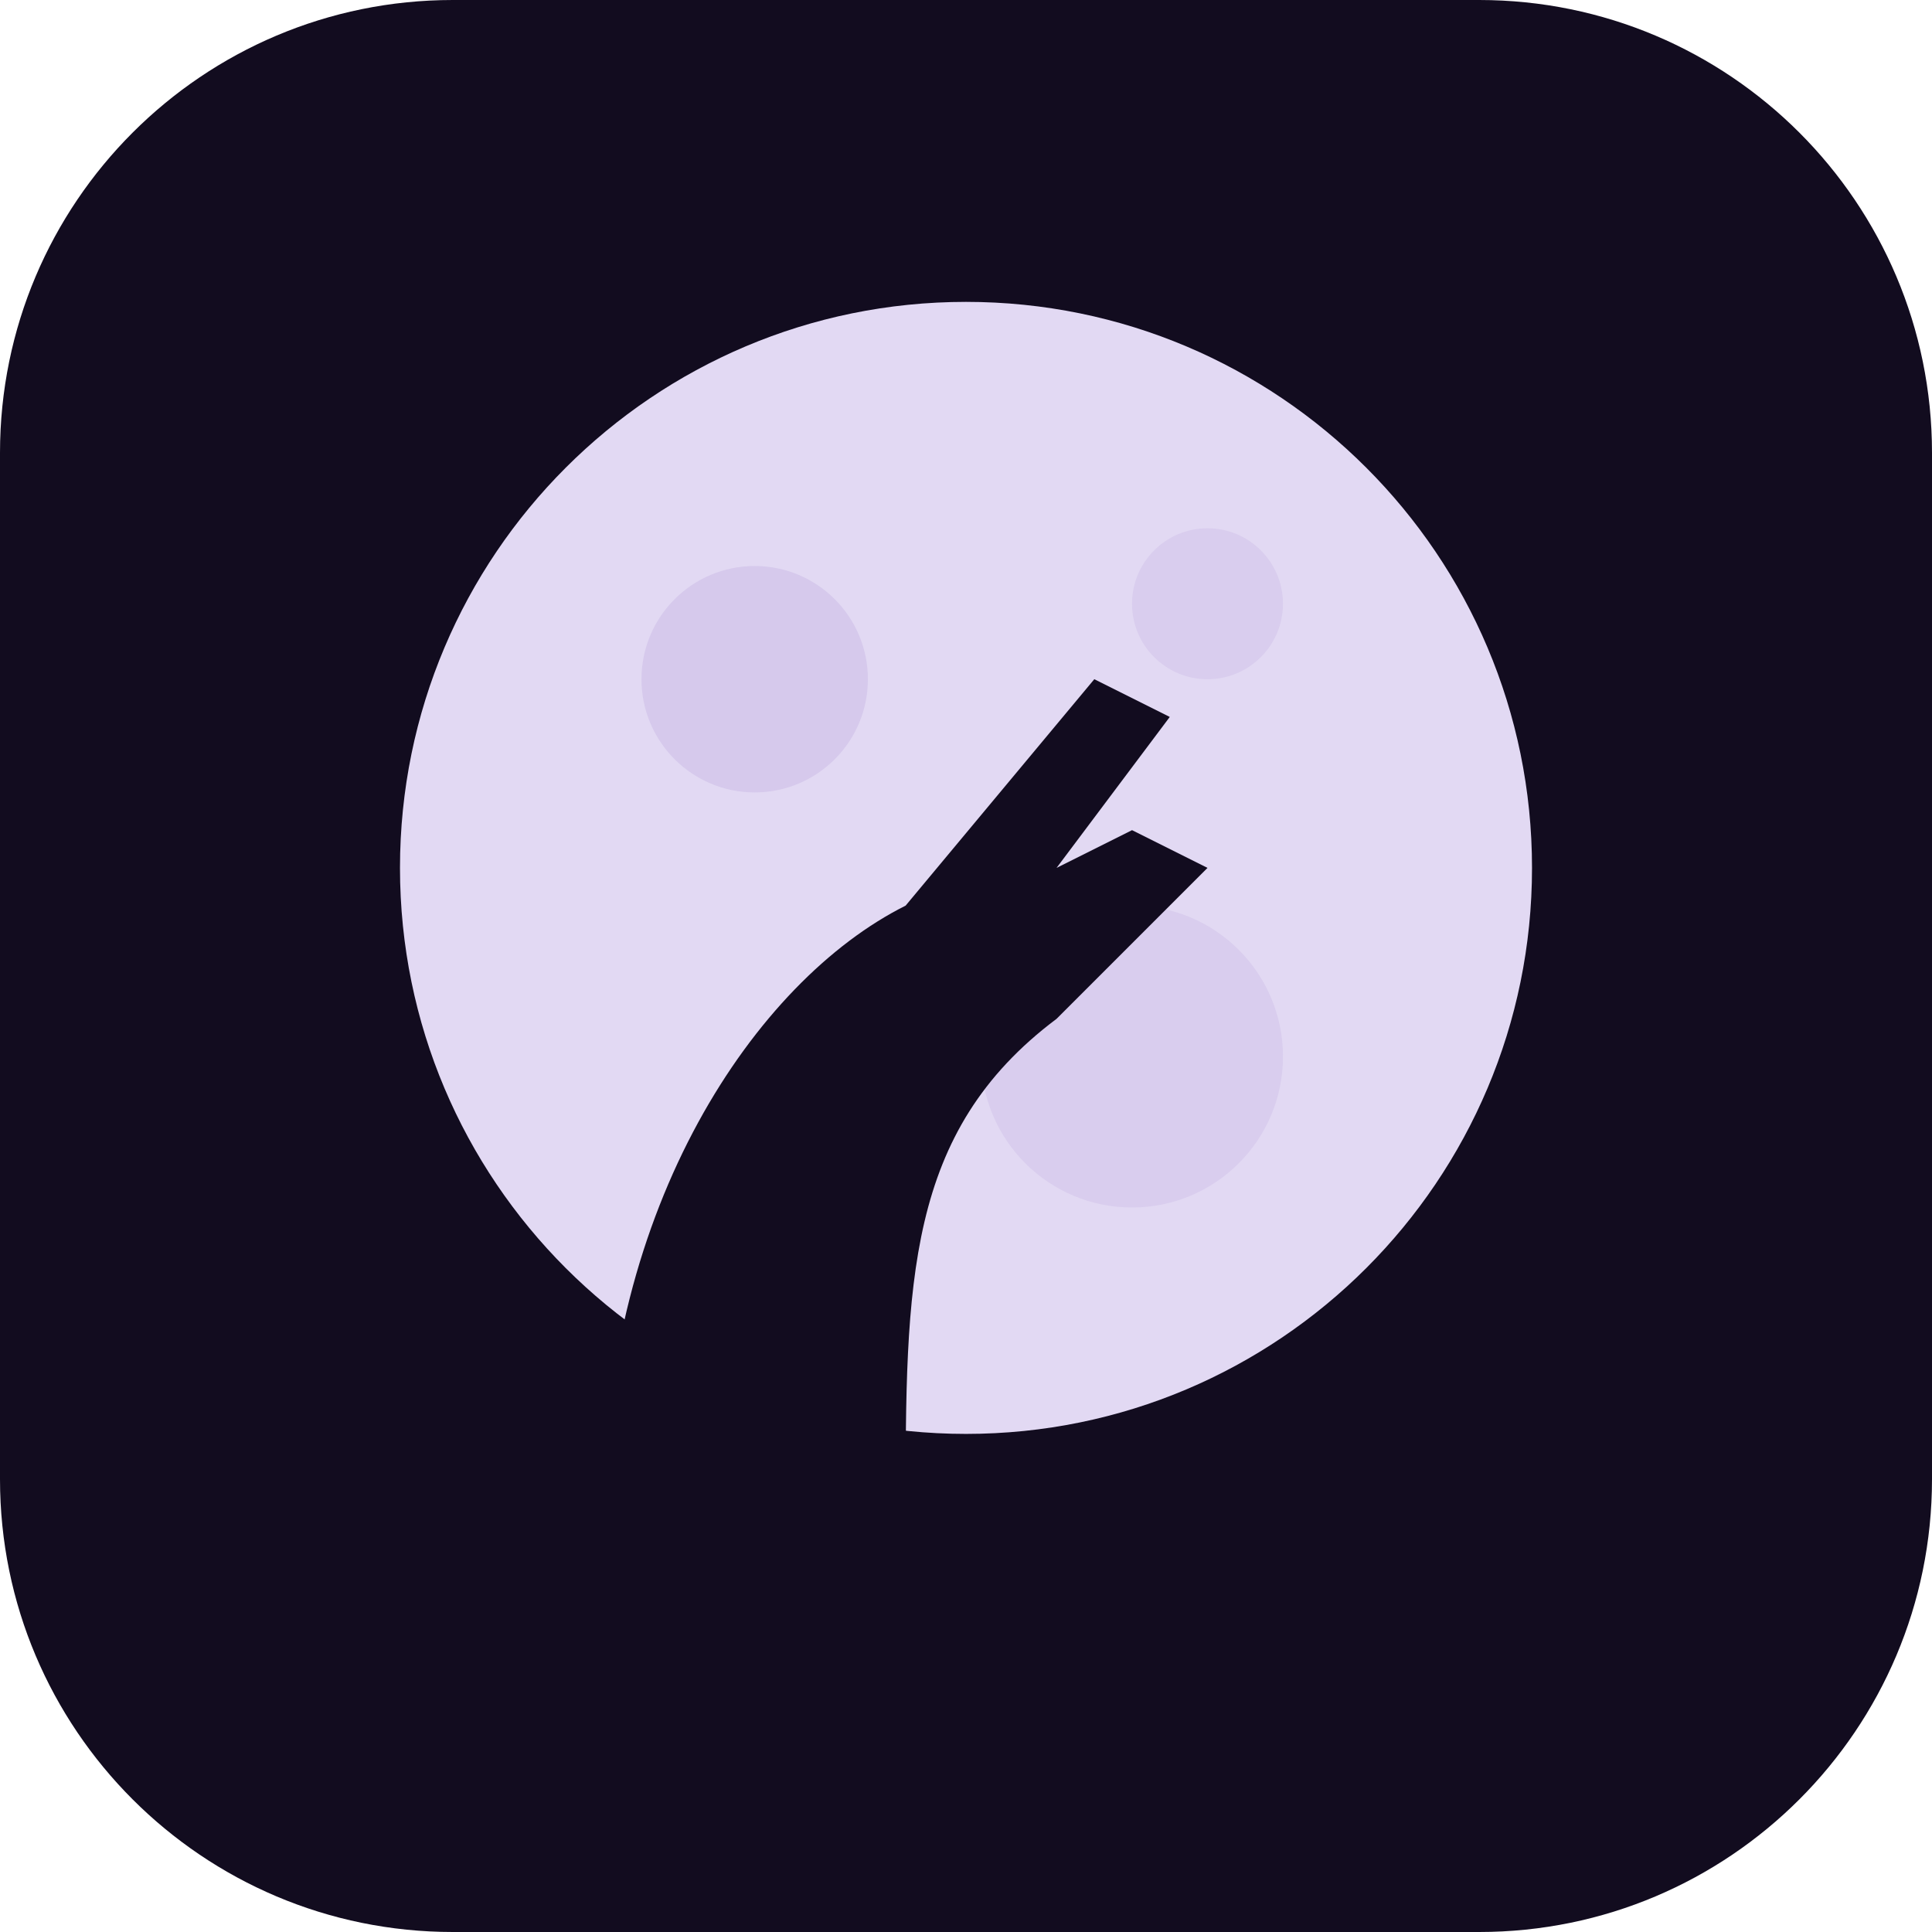
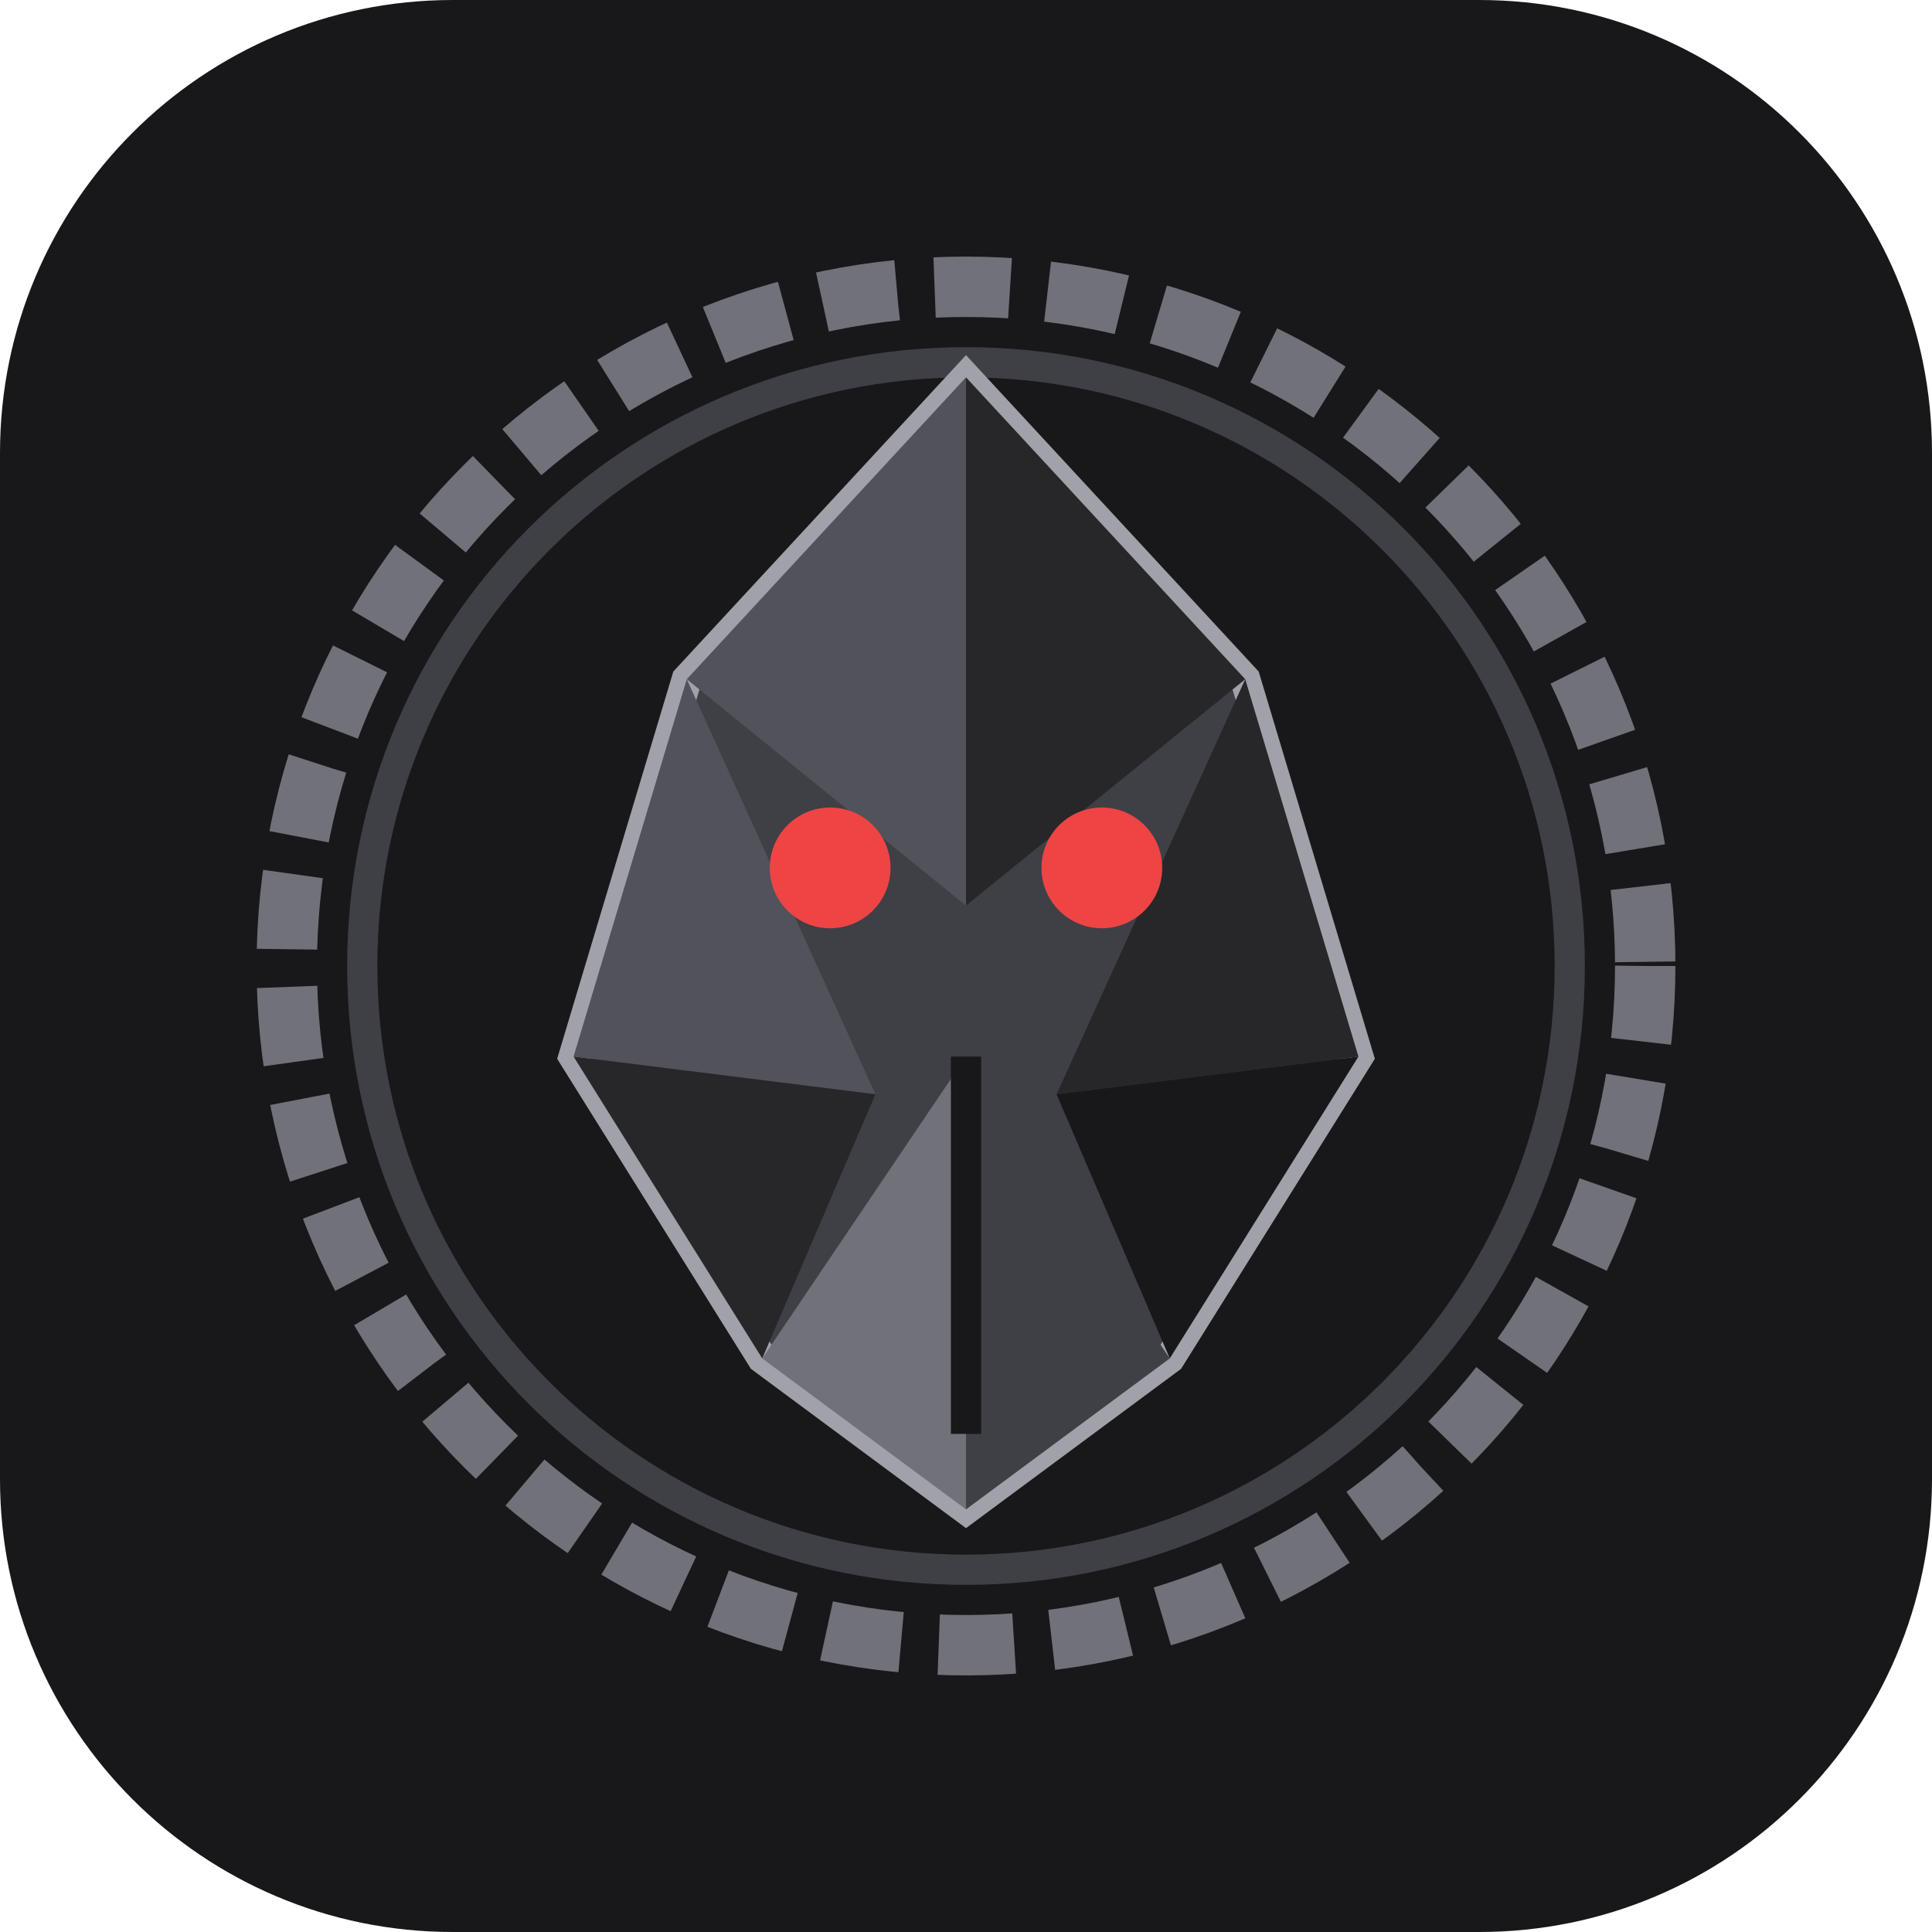
<svg xmlns="http://www.w3.org/2000/svg" width="256" height="256" viewBox="0 0 256 256">
-   <rect width="256" height="256" rx="60" fill="#120c1f" />
-   <circle cx="128" cy="115" r="75" fill="#e2d9f3" />
-   <circle cx="100" cy="90" r="15" fill="#c3b1e1" opacity="0.4" />
-   <circle cx="150" cy="140" r="20" fill="#c3b1e1" opacity="0.3" />
-   <circle cx="160" cy="80" r="10" fill="#c3b1e1" opacity="0.3" />
-   <path d="M 80 256 L 80 200 C 80 160 100 130 120 120             L 145 90 L 155 95 L 140 115             L 150 110 L 160 115 L 140 135            C 120 150 120 170 120 200 L 120 256 Z" fill="#120c1f" />
+   <rect width="256" height="256" rx="60" fill="#18181b" />
+   <circle cx="128" cy="128" r="90" fill="none" stroke="#71717a" stroke-width="8" stroke-dasharray="10 5" />
+   <circle cx="128" cy="128" r="80" fill="none" stroke="#3f3f46" stroke-width="4" />
+   <path d="M 128 50             L 165 90             L 180 140             L 155 180             L 128 200             L 101 180             L 76 140             L 91 90 Z" fill="#3f3f46" stroke="#a1a1aa" stroke-width="4" />
+   <path d="M 128 50 L 165 90 L 128 120 Z" fill="#27272a" />
+   <path d="M 128 50 L 91 90 L 128 120 Z" fill="#52525b" />
+   <path d="M 165 90 L 180 140 L 140 145 Z" fill="#27272a" />
+   <path d="M 91 90 L 76 140 L 116 145 Z" fill="#52525b" />
+   <path d="M 180 140 L 155 180 L 140 145 Z" fill="#18181b" />
+   <path d="M 76 140 L 101 180 L 116 145 Z" fill="#27272a" />
+   <path d="M 155 180 L 128 200 L 128 140 Z" fill="#3f3f46" />
+   <path d="M 101 180 L 128 200 L 128 140 Z" fill="#71717a" />
+   <circle cx="110" cy="115" r="8" fill="#ef4444" />
+   <circle cx="146" cy="115" r="8" fill="#ef4444" />
+   <path d="M 128 140 L 128 190" stroke="#18181b" stroke-width="4" />
</svg>
